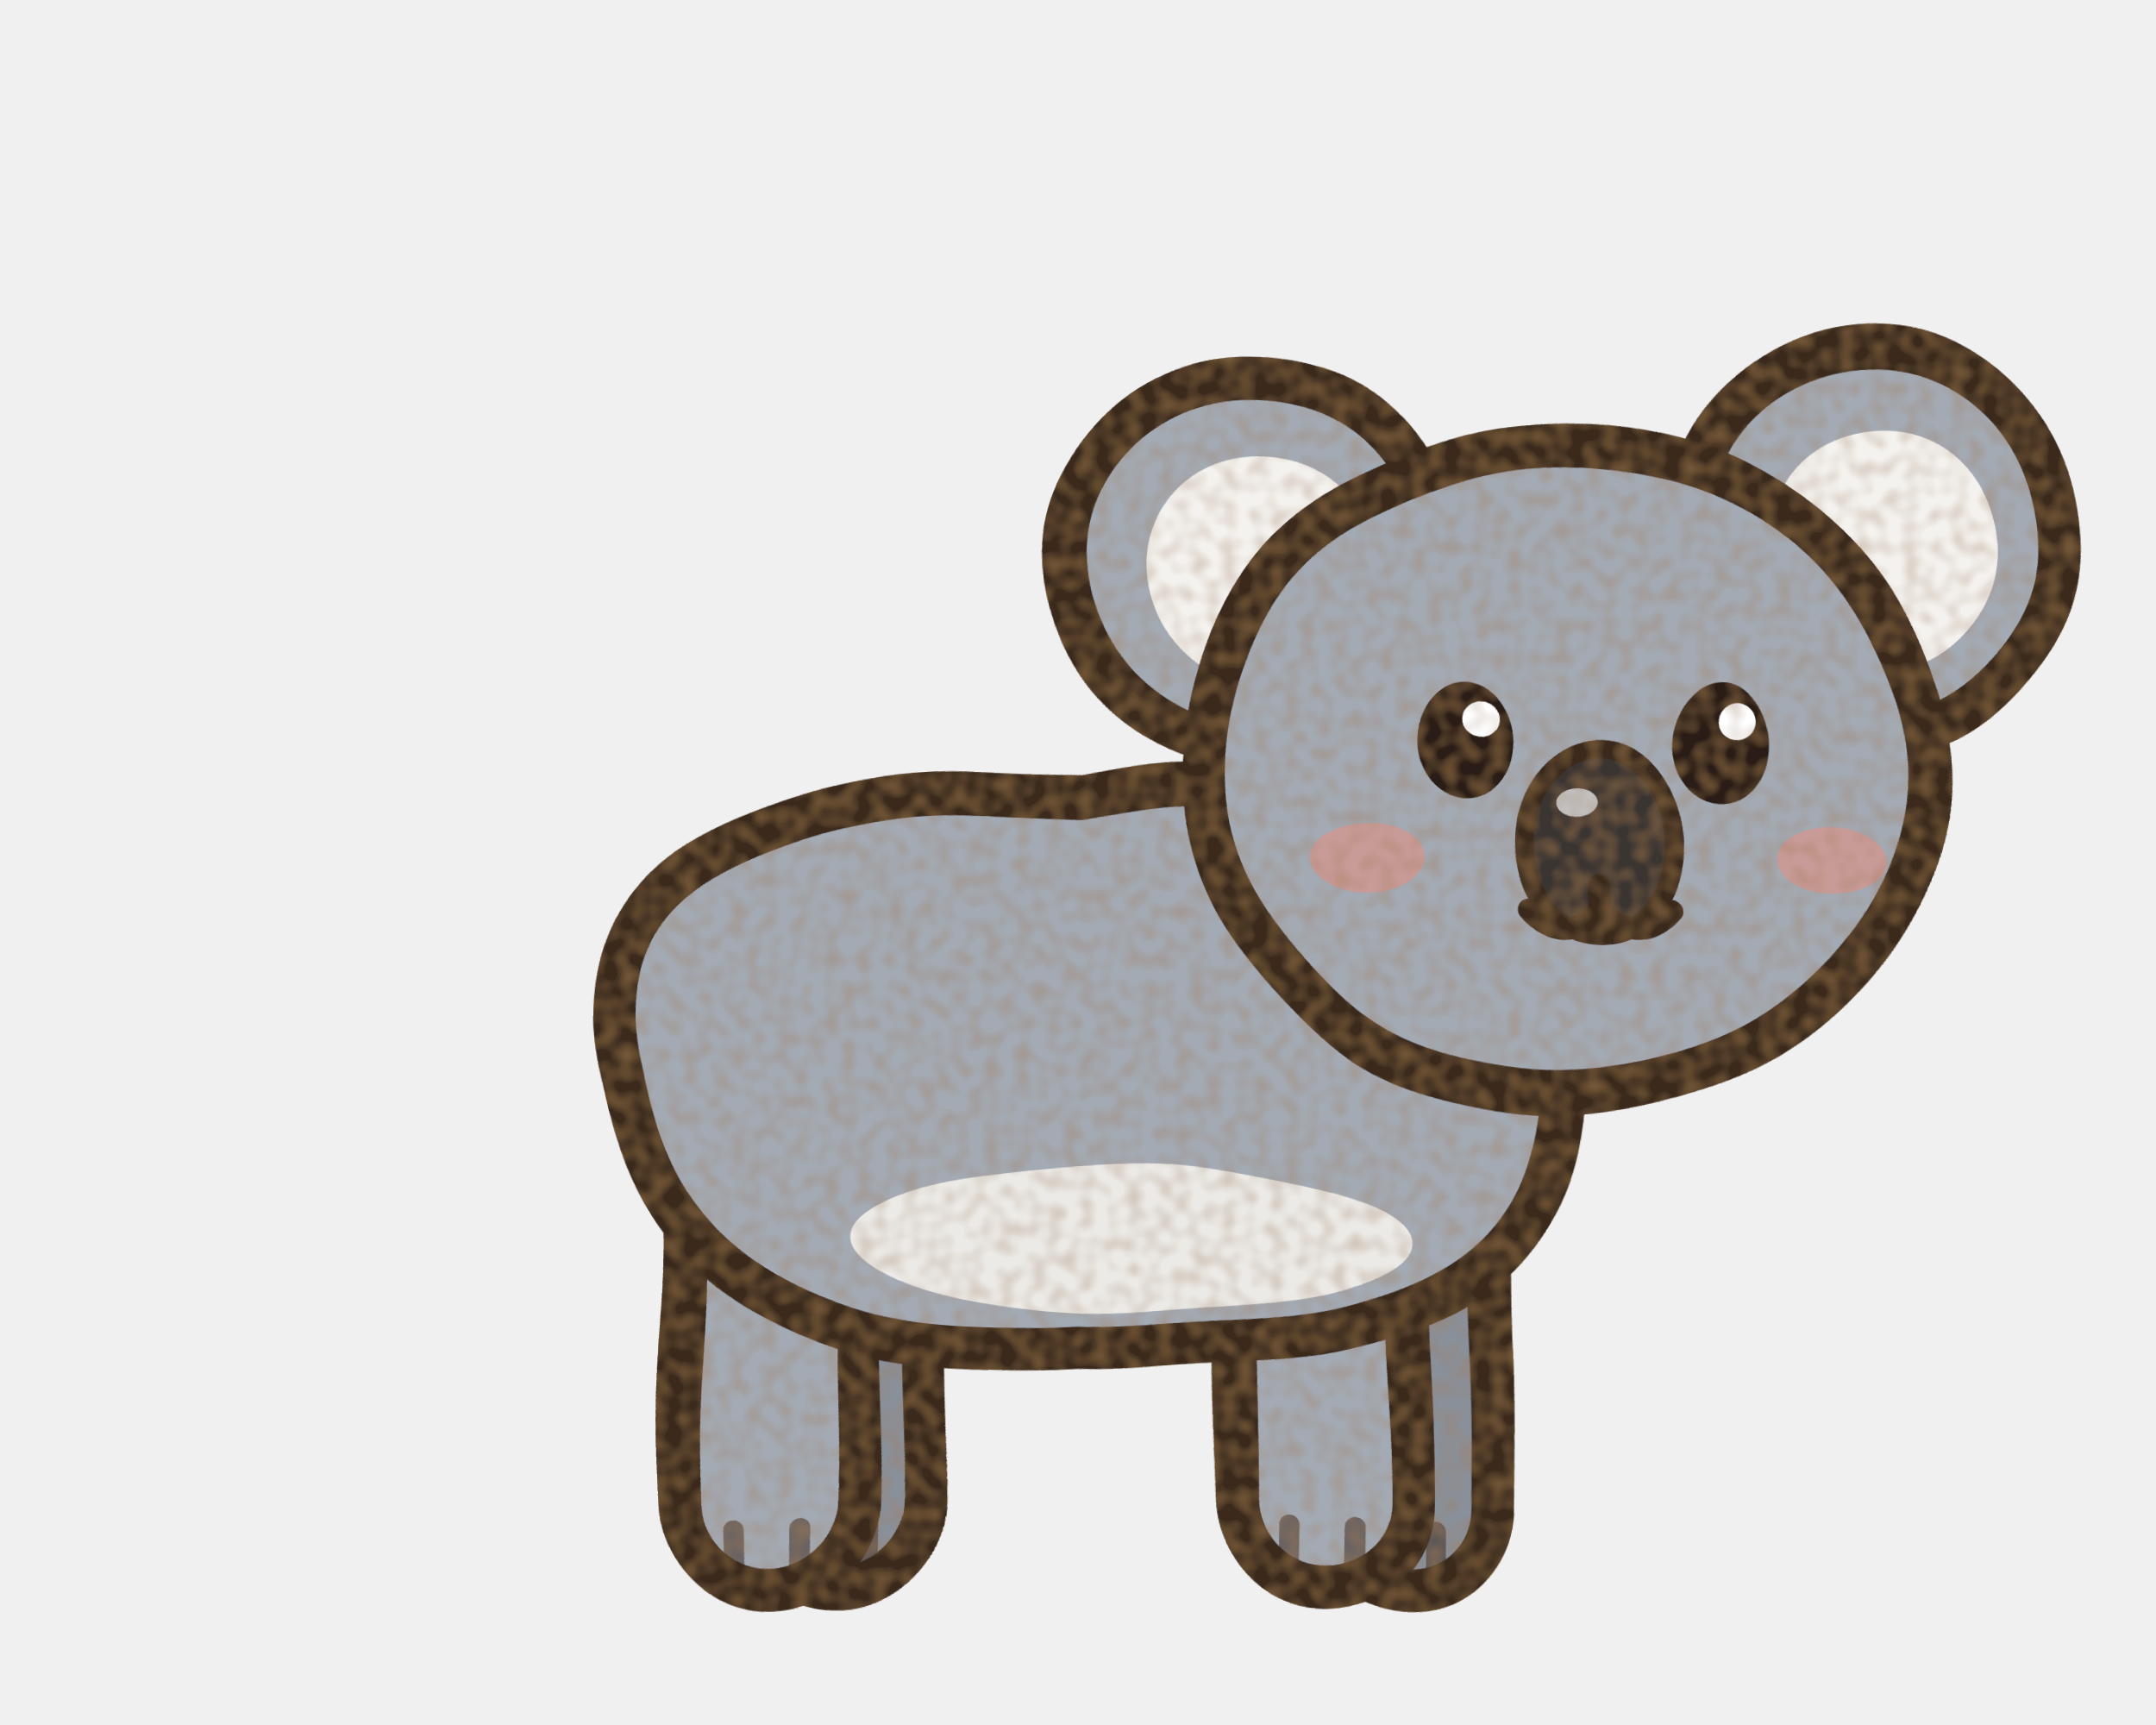
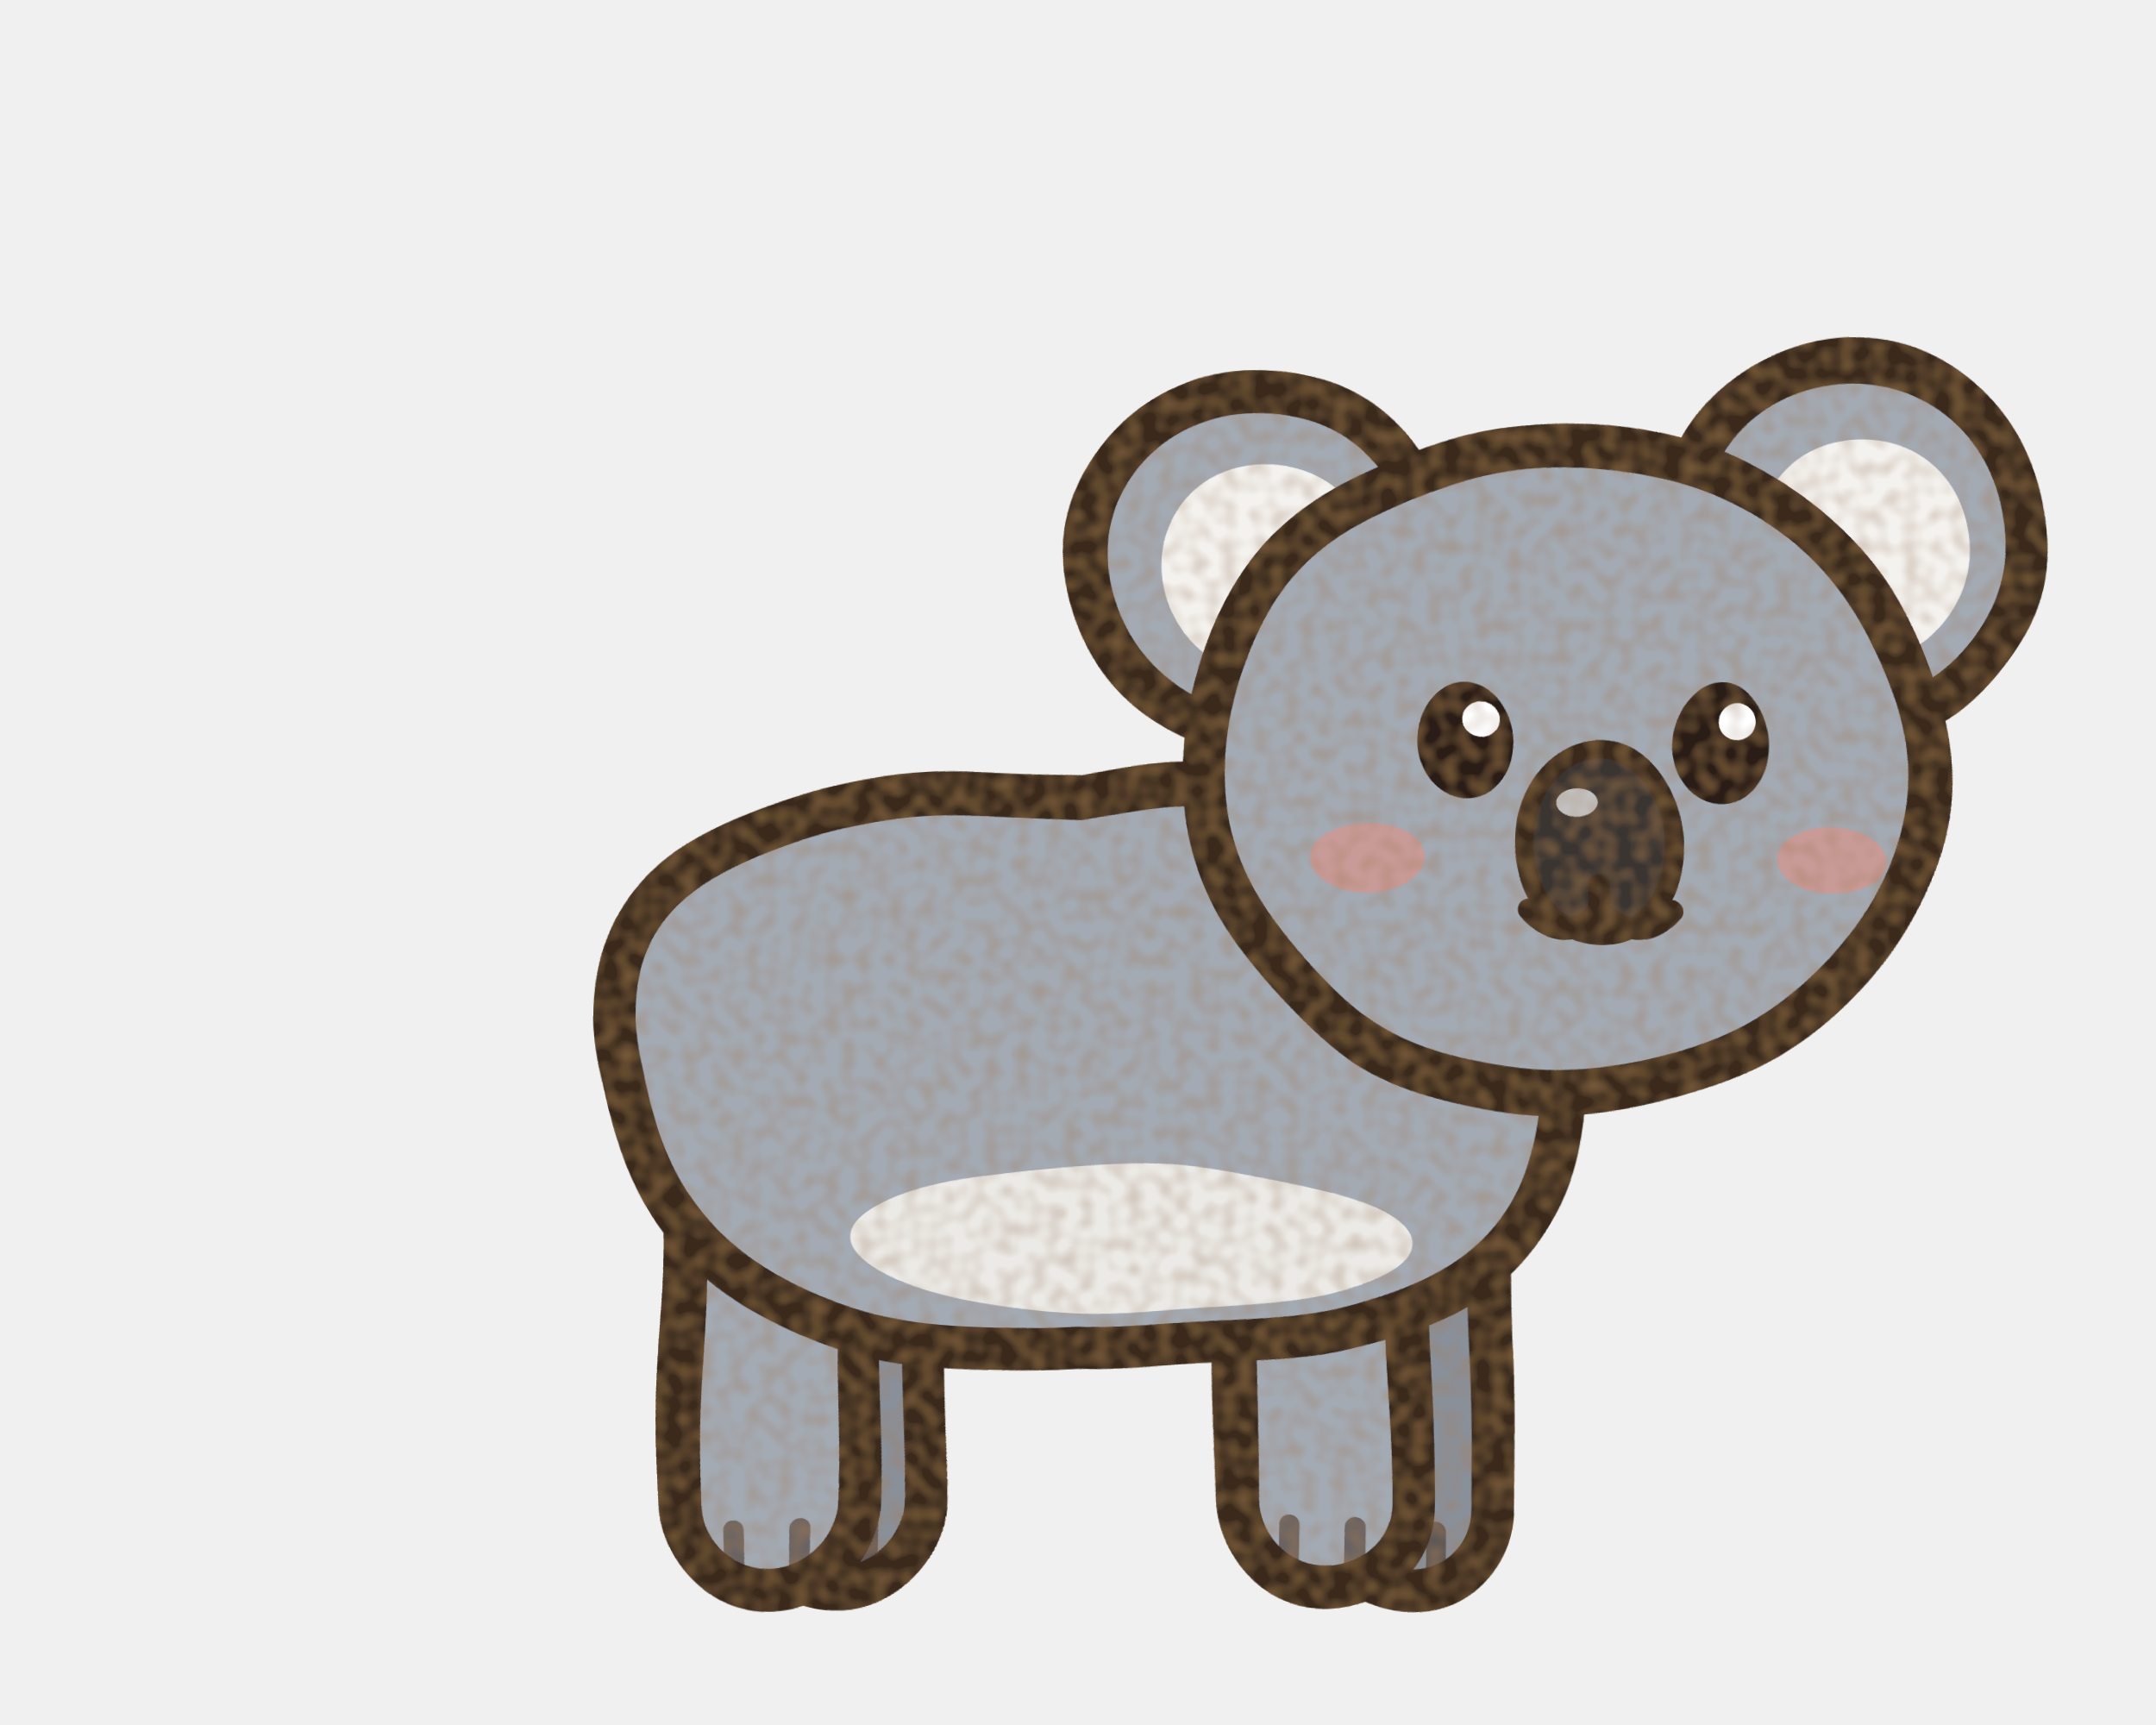
<svg xmlns="http://www.w3.org/2000/svg" width="160" height="128" viewBox="0 0 160 128">
  <defs>
    <filter id="crayon" filterUnits="userSpaceOnUse" x="0" y="0" width="160" height="128">
      <feTurbulence type="fractalNoise" baseFrequency="0.04" numOctaves="2" seed="7" result="wobble" />
      <feDisplacementMap in="SourceGraphic" in2="wobble" scale="2" xChannelSelector="R" yChannelSelector="G" result="drawn" />
      <feTurbulence type="fractalNoise" baseFrequency="0.85" numOctaves="1" seed="3" result="grain" />
      <feColorMatrix in="grain" type="matrix" values="0 0 0 0 0.36  0 0 0 0 0.2  0 0 0 0 0.08  0.9 0 0 0 -0.34" result="tint" />
      <feComposite in="tint" in2="drawn" operator="in" result="texture" />
      <feMerge>
        <feMergeNode in="drawn" />
        <feMergeNode in="texture" />
      </feMerge>
    </filter>
  </defs>
  <g filter="url(#crayon)">
    <clipPath id="body-portrait">
      <path d="M46 80 C42 63 60 57 80 59 C101 57 117 64 116 80 C116 96 101 101 80 100 C60 101 49 96 46 80 Z" transform="translate(0 0) rotate(0 56 96) translate(80 100) scale(1 1) translate(-80 -100)" />
    </clipPath>
    <g transform="rotate(0 80 40)">
      <g transform="translate(104 88) rotate(0)">
        <rect x="-6.5" y="-6" width="13" height="36" rx="6.5" fill="#899099" stroke="#3b2a1f" stroke-width="3.2" stroke-linejoin="round" stroke-linecap="round" />
        <path d="M-2.6 29 v-3.6 M2.2 29 v-3.6" stroke="#3b2a1f" stroke-width="1.5" stroke-linecap="round" opacity=".55" />
      </g>
      <g transform="translate(62 88) rotate(0)">
        <rect x="-6.5" y="-6" width="13" height="36" rx="6.5" fill="#899099" stroke="#3b2a1f" stroke-width="3.2" stroke-linejoin="round" stroke-linecap="round" />
        <path d="M-2.6 29 v-3.6 M2.2 29 v-3.6" stroke="#3b2a1f" stroke-width="1.5" stroke-linecap="round" opacity=".55" />
      </g>
      <g transform="translate(57 90) rotate(0)">
        <rect x="-6.5" y="-6" width="13" height="34" rx="6.5" fill="#a3aab3" stroke="#3b2a1f" stroke-width="3.2" stroke-linejoin="round" stroke-linecap="round" />
        <path d="M-2.6 27 v-3.6 M2.2 27 v-3.6" stroke="#3b2a1f" stroke-width="1.5" stroke-linecap="round" opacity=".55" />
      </g>
      <g transform="translate(98 90) rotate(0)">
        <rect x="-6.5" y="-6" width="13" height="34" rx="6.5" fill="#a3aab3" stroke="#3b2a1f" stroke-width="3.2" stroke-linejoin="round" stroke-linecap="round" />
        <path d="M-2.6 27 v-3.6 M2.2 27 v-3.6" stroke="#3b2a1f" stroke-width="1.5" stroke-linecap="round" opacity=".55" />
      </g>
      <g transform="translate(0 0) rotate(0 56 96) translate(80 100) scale(1 1) translate(-80 -100)" />
      <path d="M46 80 C42 63 60 57 80 59 C101 57 117 64 116 80 C116 96 101 101 80 100 C60 101 49 96 46 80 Z" transform="translate(0 0) rotate(0 56 96) translate(80 100) scale(1 1) translate(-80 -100)" fill="#a3aab3" stroke="#3b2a1f" stroke-width="3.2" stroke-linejoin="round" stroke-linecap="round" vector-effect="non-scaling-stroke" />
      <g transform="translate(0 0) rotate(0 56 96) translate(80 100) scale(1 1) translate(-80 -100)">
        <ellipse cx="84" cy="92" rx="21" ry="5.5" fill="#eceae6" />
      </g>
      <g transform="translate(0 0) rotate(0 112 70)">
        <g transform="rotate(0 104 41)">
-           <circle cx="93" cy="42" r="14" fill="#a3aab3" stroke="#3b2a1f" stroke-width="3.2" stroke-linejoin="round" stroke-linecap="round" />
-           <circle cx="93.6" cy="42.6" r="8.68" fill="#f4f2ee" />
+           <circle cx="93.5" cy="42" r="13" fill="#a3aab3" stroke="#3b2a1f" stroke-width="3.2" stroke-linejoin="round" stroke-linecap="round" />
+           <circle cx="94.1" cy="42.6" r="8.06" fill="#f4f2ee" />
        </g>
        <g transform="rotate(0 126 38)">
-           <circle cx="139" cy="40" r="14" fill="#a3aab3" stroke="#3b2a1f" stroke-width="3.2" stroke-linejoin="round" stroke-linecap="round" />
-           <circle cx="139.6" cy="40.6" r="8.68" fill="#f4f2ee" />
+           <circle cx="137.5" cy="40" r="13" fill="#a3aab3" stroke="#3b2a1f" stroke-width="3.2" stroke-linejoin="round" stroke-linecap="round" />
+           <circle cx="138.1" cy="40.6" r="8.06" fill="#f4f2ee" />
        </g>
        <ellipse cx="116" cy="57" rx="27" ry="24" fill="#a3aab3" stroke="#3b2a1f" stroke-width="3.2" stroke-linejoin="round" stroke-linecap="round" />
        <g transform="translate(0 0)">
          <ellipse cx="109" cy="55" rx="3.5" ry="4.5" fill="#2b1d14" />
          <circle cx="110.2" cy="53.3" r="1.35" fill="#fff" />
          <ellipse cx="128" cy="55" rx="3.5" ry="4.5" fill="#2b1d14" />
          <circle cx="129.2" cy="53.3" r="1.35" fill="#fff" />
          <ellipse cx="119" cy="62.5" rx="5.6" ry="7" fill="#3a3532" stroke="#3b2a1f" stroke-width="1.4" />
          <ellipse cx="117.4" cy="59.6" rx="1.6" ry="1.1" fill="#fff" opacity=".7" />
          <path d="M119 65.8 v1.8 M119 67.6 q-2.6 2.8 -5.2 0 M119 67.6 q2.6 2.8 5.2 0" fill="none" stroke="#3b2a1f" stroke-width="1.6" stroke-linecap="round" />
          <ellipse cx="101.5" cy="64" rx="4.4" ry="2.6" fill="#f08c7d" opacity="0.5" />
          <ellipse cx="136" cy="63.5" rx="4" ry="2.5" fill="#f08c7d" opacity="0.5" />
        </g>
      </g>
    </g>
  </g>
</svg>
